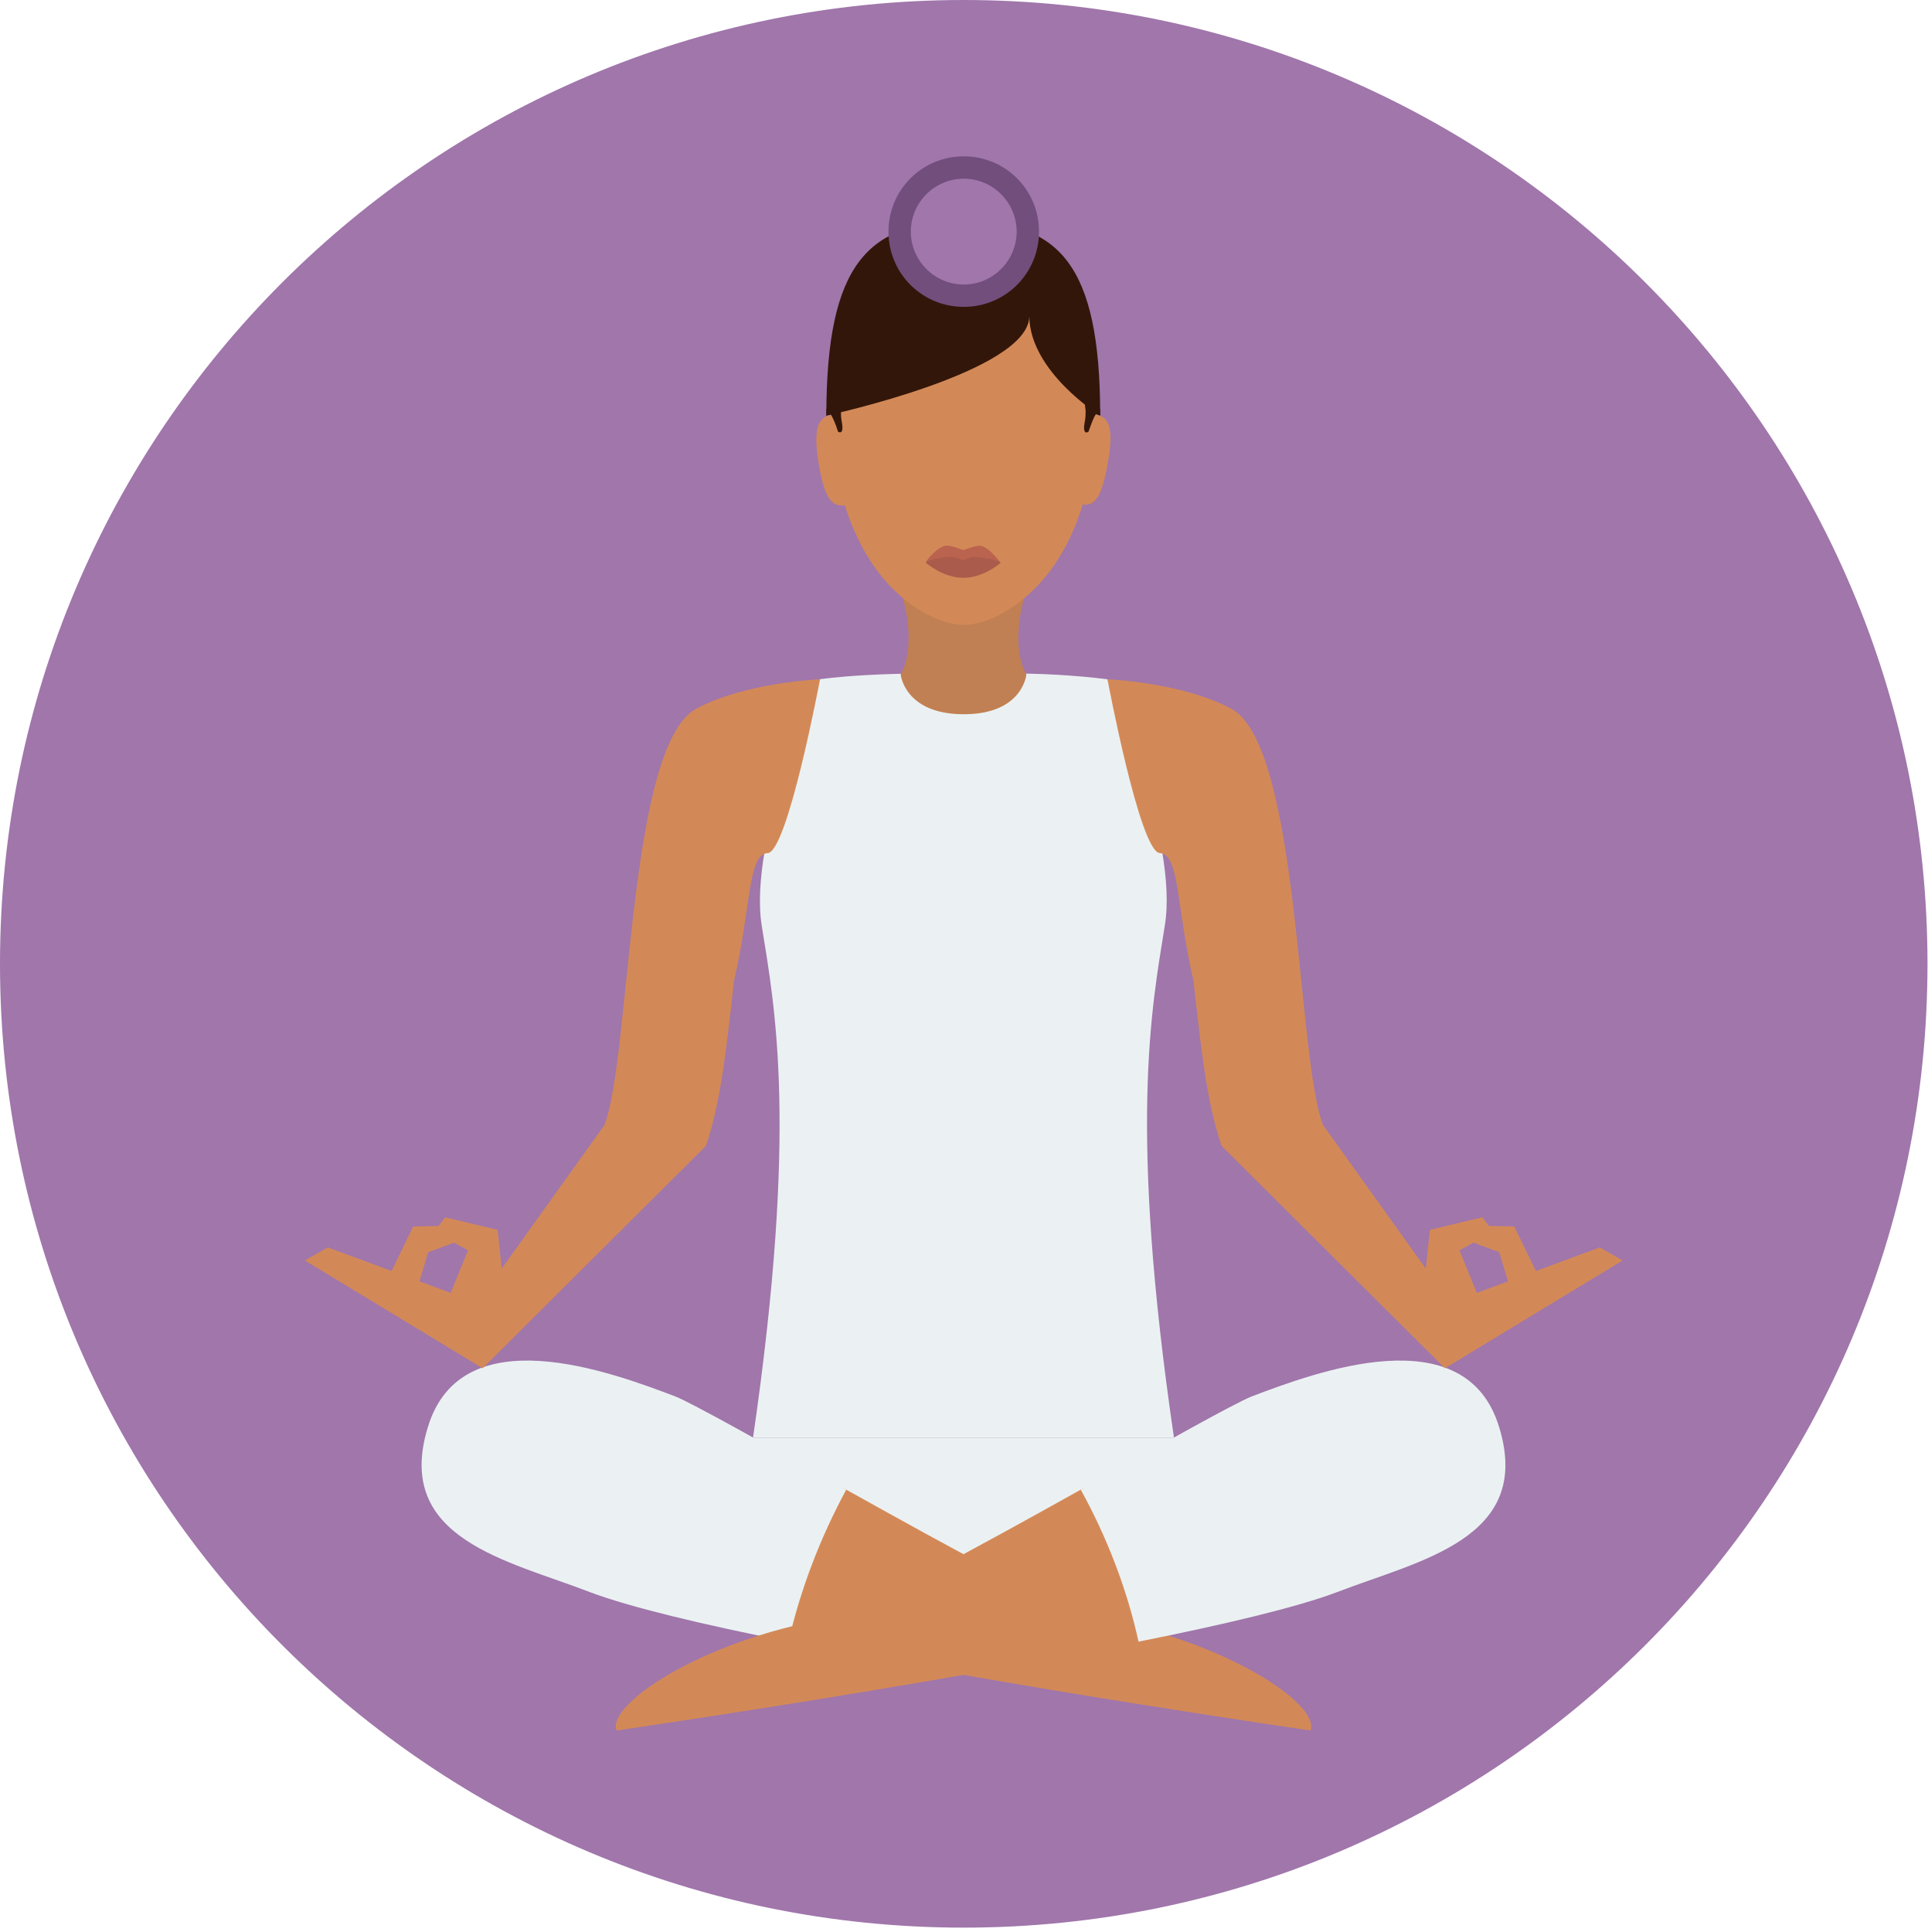
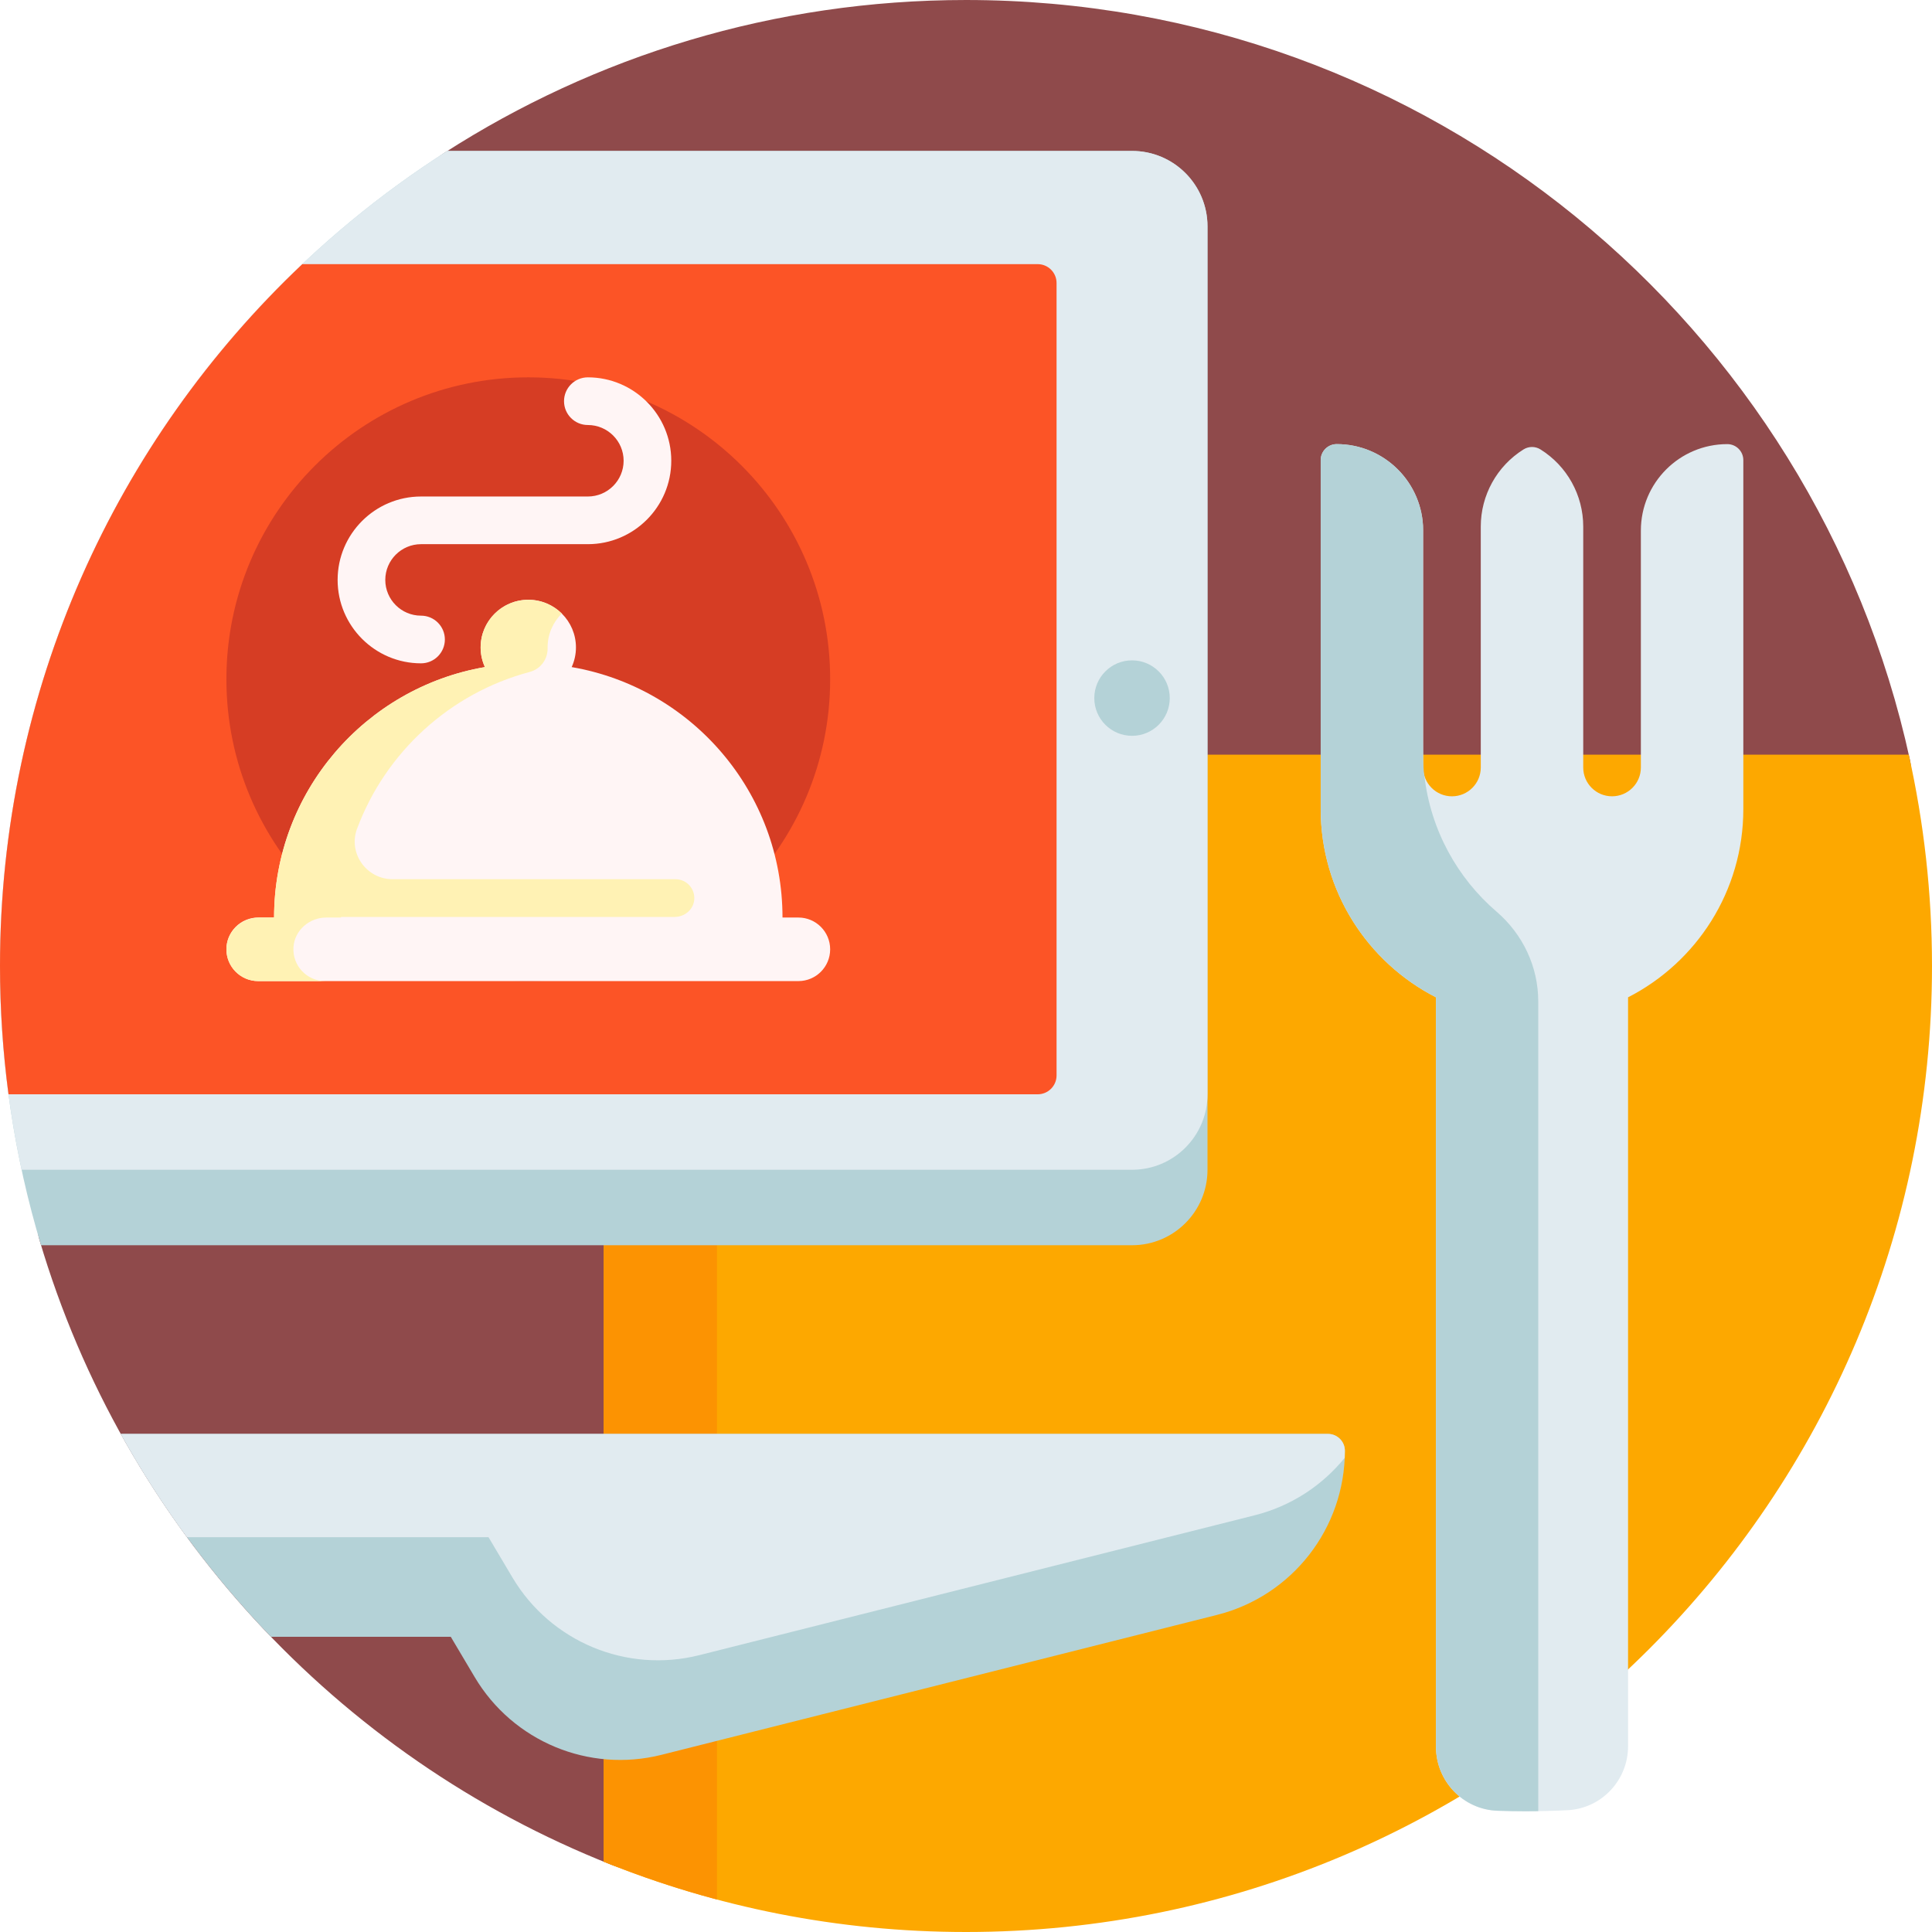
- <svg xmlns="http://www.w3.org/2000/svg" xmlns:xlink="http://www.w3.org/1999/xlink" version="1.1" id="Layer_1" x="0px" y="0px" viewBox="0 0 397 397.9" style="enable-background:new 0 0 397 397.9;" xml:space="preserve">
-   <style type="text/css">
- 	.st0{clip-path:url(#SVGID_2_);fill:#A076AB;}
- 	.st1{fill:#EBF1F2;}
- 	.st2{fill:#D38957;}
- 	.st3{fill:#C18053;}
- 	.st4{fill:#BA634F;}
- 	.st5{fill:#AA5B4B;}
- 	.st6{fill:#33160A;}
- 	.st7{fill:#714E7C;}
- 	.st8{fill:#A076AB;}
- </style>
-   <g>
-     <g>
-       <defs>
-         <rect id="SVGID_1_" width="397" height="397.9" />
-       </defs>
-       <clipPath id="SVGID_2_">
-         <use xlink:href="#SVGID_1_" style="overflow:visible;" />
-       </clipPath>
-       <path class="st0" d="M0,198.5C0,88.9,88.9,0,198.5,0C308.1,0,397,88.9,397,198.5C397,308.1,308.1,397,198.5,397    C88.9,397,0,308.1,0,198.5L0,198.5z M0,198.5" />
-     </g>
-     <path class="st1" d="M155.1,296.1l1.8,16.2l41.5,10.4l41.4-10.4l1.9-16.2H155.1z M155.1,296.1" />
-     <path class="st2" d="M174.3,306.8c21.5,12,45.9,25.4,52.2,26.6c26.2,4.6,45.6,17.8,43.4,23c0,0-62.1-9-107.6-18.2   C144.7,334.7,157.6,297.5,174.3,306.8L174.3,306.8z M174.3,306.8" />
-     <path class="st1" d="M174.3,306.8c-16.7-9.4-31.7-17.8-35.2-19.2c-13.2-5-44.1-16.6-51,6.4c-7,23,16.6,27.4,33.4,33.9   c8.2,3.1,23.3,6.7,40.9,10.2C164.9,327.2,169,316.6,174.3,306.8L174.3,306.8z M174.3,306.8" />
-     <path class="st2" d="M222.6,306.8c-21.5,12-45.9,25.4-52.2,26.6c-26.2,4.6-45.6,17.8-43.4,23c0,0,62.1-9,107.6-18.2   C252.2,334.7,239.3,297.5,222.6,306.8L222.6,306.8z M222.6,306.8" />
-     <path class="st1" d="M222.6,306.8c16.7-9.4,31.7-17.8,35.2-19.2c13.2-5,44.1-16.6,51,6.4c7,23-16.6,27.4-33.4,33.9   c-8.2,3.1-23.3,6.7-40.9,10.2C232.1,327.2,228,316.6,222.6,306.8L222.6,306.8z M222.6,306.8" />
-     <path class="st1" d="M239.9,190.7c3-18-11.8-50.8-11.8-50.8c-7.1-0.9-14.3-1.2-19.9-1.2h-19.7c-5.6,0.1-12.8,0.3-19.8,1.2   c0,0-14.7,32.8-11.8,50.8c2.7,16.8,7.5,41.4-1.8,105.4h86.7C232.4,232.1,237.2,207.5,239.9,190.7L239.9,190.7z M239.9,190.7" />
-     <path class="st2" d="M99.4,281.8l-36.6-22.2l4.7-2.7l30.8,11.4l26.2-36.6c5.5-14.4,4.7-78.3,19-85.8c10.2-5.4,25.4-6,25.4-6   s-6.7,35.7-10.8,35.8c-4.1,0.2-3.4,11.3-6.9,26.2c-1.6,14.1-2.7,25-5.8,34.1L99.4,281.8z M99.4,281.8" />
-     <path class="st2" d="M104.2,269.6L92,268.3l4.4-10.8l-7-3.8l2.3-3l10.8,2.6L104.2,269.6z M104.2,269.6" />
-     <path class="st2" d="M78.6,266l6.9,0.9l2.7-9l5.9-2.2l-0.7-3.3l-8.3,0.2L78.6,266z M78.6,266" />
-     <path class="st2" d="M297.6,281.8l36.6-22.2l-4.7-2.7l-30.8,11.4l-26.2-36.6c-5.5-14.4-4.7-78.3-19-85.8c-10.2-5.4-25.4-6-25.4-6   s6.7,35.7,10.8,35.8c4.1,0.2,3.4,11.3,6.9,26.2c1.6,14.1,2.7,25,5.8,34.1L297.6,281.8z M297.6,281.8" />
-     <path class="st2" d="M292.8,269.6l12.2-1.3l-4.4-10.8l7-3.8l-2.3-3l-10.8,2.6L292.8,269.6z M292.8,269.6" />
-     <path class="st2" d="M318.4,266l-6.9,0.9l-2.7-9l-5.9-2.2l0.7-3.3l8.3,0.2L318.4,266z M318.4,266" />
-     <path class="st3" d="M211.7,120.7h-26.5c4.2,12.5,0.3,18.2,0.3,18.2s0.8,8.2,13,8.2c12.2,0,12.9-8.2,12.9-8.2   S207.5,133.1,211.7,120.7L211.7,120.7z M211.7,120.7" />
-     <path class="st2" d="M225.6,84.2c0-31.4-12.2-38.7-27.1-38.7c-15,0-27.2,7.2-27.2,38.7c0,10.6,1.9,19,4.8,25.4   c6.2,14.2,17.1,19.1,22.4,19.1c5.3,0,16.2-5,22.4-19.1C223.7,103.3,225.6,95,225.6,84.2L225.6,84.2z M225.6,84.2" />
-     <path class="st4" d="M206.1,115.9c0,0-3.4,1.8-7.7,1.8c-4.2,0-7.7-1.8-7.7-1.8c0-0.5,2.4-3.3,4.1-3.5c1-0.2,3.6,0.9,3.6,0.9   s2.6-1,3.5-0.9C203.7,112.6,206.1,115.9,206.1,115.9L206.1,115.9z M206.1,115.9" />
-     <path class="st5" d="M206.1,115.9c0,0-3.4,3.1-7.7,3.1c-4.2,0-7.7-3.1-7.7-3.1s0.8-1,5.3-1.2c0.7-0.1,1.8,0.6,2.4,0.6   c0.6,0,1.4-0.6,2.1-0.6C205.2,115,206.1,115.9,206.1,115.9L206.1,115.9z M206.1,115.9" />
-     <path class="st6" d="M184.2,47.1c0-5.4,6.4-9.8,14.3-9.8c7.9,0,14.3,4.4,14.3,9.8c0,5.4-6.4,9.8-14.3,9.8   C190.6,56.9,184.2,52.6,184.2,47.1L184.2,47.1z M184.2,47.1" />
-     <path class="st6" d="M226.6,85.6c0-31.4-8.6-40-28.2-40c-19.5,0-28.2,8.6-28.2,40c0,0,41.8-9,41.8-20.5   C212.1,76.6,226.6,85.6,226.6,85.6L226.6,85.6z M226.6,85.6" />
-     <path class="st2" d="M168.6,95.4c1.4,8.6,3.3,9,5.9,8.6l-2.8-18.6C169.2,85.7,167.2,86.8,168.6,95.4L168.6,95.4z M168.6,95.4" />
-     <path class="st2" d="M225.1,85.2l-2.8,18.6c2.6,0.5,4.4,0.1,5.9-8.6C229.7,86.8,227.8,85.7,225.1,85.2L225.1,85.2z M225.1,85.2" />
-     <path class="st6" d="M173.4,87c-0.2-1-0.2-1.8-0.2-2.4c0-1,0.2-1.6,0.2-1.6l-3.2,1.2v1.4c0,0,0.3-0.1,1-0.3h-0.1   c0.4,0.7,1,1.9,1.5,3.6C172.6,88.9,173.9,89.8,173.4,87L173.4,87z M173.4,87" />
-     <path class="st6" d="M223.6,84.6c0,0.6,0,1.5-0.2,2.4c-0.5,2.9,0.8,1.9,0.8,1.9c0.6-1.7,1-2.8,1.5-3.6c0.6,0.2,0.9,0.3,0.9,0.3   v-1.4l-3.2-1.2C223.4,83,223.5,83.6,223.6,84.6" />
-     <path class="st7" d="M214,47.7c0,8.6-6.9,15.5-15.5,15.5c-8.6,0-15.5-6.9-15.5-15.5c0-8.6,6.9-15.5,15.5-15.5   C207.1,32.2,214,39.1,214,47.7L214,47.7z M214,47.7" />
-     <path class="st8" d="M209.4,47.7c0,6-4.9,10.9-10.9,10.9c-6,0-10.9-4.9-10.9-10.9c0-6,4.9-10.9,10.9-10.9   C204.5,36.8,209.4,41.7,209.4,47.7L209.4,47.7z M209.4,47.7" />
-   </g>
+ <svg xmlns="http://www.w3.org/2000/svg" height="512pt" viewBox="0 0 512 512" width="512pt">
+   <path d="m190 475.043c0 14.484-14.605 24.426-28.074 19.102-72.711-28.746-129.102-89.824-151.453-165.508-2.539-8.594 3.906-17.215 12.863-17.215 48.047 0 87-38.949 87-86.996v-170.363c0-5.496 2.824-10.59 7.449-13.562 39.867-25.625 87.301-40.5 138.215-40.5 122.594 0 225.059 86.176 250.129 201.254 2.449 11.242-6.152 21.867-17.66 21.867h-46.551c-139.129 0-251.918 112.789-251.918 251.922zm0 0" fill="#8f4a4b" />
+   <path d="m160 200h345.84c4.023 18.023 6.16 36.762 6.16 56 0 141.387-114.613 256-256 256-33.953 0-66.352-6.625-96-18.629zm0 0" fill="#fda800" />
+   <path d="m190 503.383c-10.266-2.734-20.281-6.078-30-10.012v-293.371h30zm0 0" fill="#fc9302" />
+   <path d="m320 60v250c0 11.047-8.953 20-20 20h-289.121c-7.066-23.43-10.879-48.27-10.879-74 0-90.797 47.273-170.551 118.547-216h181.453c11.047 0 20 8.953 20 20zm0 0" fill="#b4d2d7" />
+   <path d="m462 121.938v92.488c0 21.758-12.418 40.602-30.547 49.875v198.473c0 9.012-7.039 16.496-16.043 16.949-3.648.184-7.324.277-11.02.277-2.527 0-5.043-.047-7.551-.133-9.105-.316-16.293-7.852-16.293-16.961v-198.605c-18.129-9.273-30.547-28.117-30.547-49.875v-92.488c0-2.34 1.898-4.242 4.242-4.242 12.652 0 22.91 10.258 22.91 22.91v62.789c0 4.215 3.418 7.637 7.633 7.637 4.219 0 7.637-3.422 7.637-7.637v-63.855c0-8.309 4.281-16.031 11.328-20.438 1.379-.863 3.117-.863 4.496 0 7.047 4.406 11.328 12.129 11.328 20.438v63.855c0 4.215 3.418 7.633 7.637 7.633 4.215 0 7.637-3.418 7.637-7.633v-62.789c0-12.652 10.254-22.91 22.906-22.91 2.348 0 4.246 1.902 4.246 4.242zm0 0" fill="#e1ebf0" />
+   <path d="m356.406 384.48c0 20.551-13.969 38.473-33.898 43.492l-147.191 37.07c-19.242 4.848-39.383-3.527-49.516-20.59l-6.34-10.68h-47.648c-15.492-16.047-28.906-34.117-39.809-53.773h319.918c2.477 0 4.484 2.008 4.484 4.48zm40.215-142.863c-10.41-8.945-17.492-21.652-19.141-36.016-.211-.699-.328-4.223-.328-4.223-.031-.738-.047-5.621-.047-5.621v-56.555c-.723-12-10.68-21.508-22.863-21.508-2.344 0-4.242 1.898-4.242 4.242v92.488c0 21.758 12.418 40.602 30.547 49.875v198.605c0 9.109 7.191 16.645 16.293 16.961 2.508.086 5.023.133 7.551.133 1.086 0 2.176-.012 3.258-.027v-214.625c0-9.148-4.09-17.766-11.027-23.73zm0 0" fill="#b4d2d7" />
+   <path d="m320 290v-230c0-11.047-8.953-20-20-20h-181.453c-71.273 45.449-118.547 125.203-118.547 216 0 18.527 1.984 36.59 5.727 54h294.273c11.047 0 20-8.953 20-20zm-30-105c0-5.523 4.477-10 10-10s10 4.477 10 10-4.477 10-10 10-10-4.477-10-10zm66.406 199.48c0 .625-.016 1.242-.043 1.859-5.945 7.324-14.195 12.797-23.855 15.227l-147.191 37.07c-19.242 4.848-39.383-3.527-49.516-20.59l-6.34-10.676h-79.914c-6.402-8.719-12.27-17.859-17.543-27.371h319.918c2.477 0 4.484 2.008 4.484 4.48zm0 0" fill="#e1ebf0" />
+   <path d="m280 75v210c0 2.762-2.238 5-5 5h-272.746c-1.48-11.125-2.254-22.473-2.254-34 0-73.266 30.785-139.336 80.117-186h194.883c2.762 0 5 2.238 5 5zm0 0" fill="#fc5426" />
+   <path d="m220 180c0 44.184-35.816 80-80 80s-80-35.816-80-80 35.816-80 80-80 80 35.816 80 80zm0 0" fill="#d63d24" />
+   <path d="m220 251.578c0 4.652-3.77 8.422-8.422 8.422h-143.156c-4.652 0-8.422-3.77-8.422-8.422 0-4.648 3.77-8.422 8.422-8.422h4.211c0-33.281 24.145-60.91 55.871-66.371-.723-1.59-1.137-3.348-1.137-5.207 0-6.977 5.656-12.633 12.633-12.633s12.633 5.656 12.633 12.633c0 1.859-.41 3.617-1.133 5.207 31.727 5.461 55.871 33.086 55.871 66.371h4.211c4.648 0 8.418 3.773 8.418 8.422zm-108.422-75.789c3.488 0 6.316-2.828 6.316-6.316 0-3.488-2.828-6.316-6.316-6.316-5.223 0-9.473-4.25-9.473-9.473s4.25-9.473 9.473-9.473h44.211c12.191 0 22.105-9.918 22.105-22.105 0-12.191-9.914-22.105-22.105-22.105-3.488 0-6.316 2.828-6.316 6.316 0 3.488 2.828 6.316 6.316 6.316 5.227 0 9.477 4.25 9.477 9.473 0 5.223-4.25 9.473-9.477 9.473h-44.211c-12.188 0-22.105 9.918-22.105 22.105 0 12.191 9.918 22.105 22.105 22.105zm0 0" fill="#fff5f5" />
+   <path d="m183.977 238.492c-.25 2.602-2.582 4.508-5.191 4.508h-88.402v.156h-3.922c-4.488 0-8.402 3.387-8.691 7.863-.32 4.906 3.566 8.98 8.402 8.98h-17.75c-4.836 0-8.723-4.074-8.402-8.98.289-4.477 4.203-7.863 8.691-7.863h3.922c0-33.281 24.145-60.91 55.871-66.371-.945-2.082-1.359-4.453-1.012-6.961.777-5.613 5.336-10.117 10.965-10.785 4.066-.484 7.805.973 10.418 3.555-2.316 2.293-3.758 5.469-3.758 8.984 0 .066 0 .133.004.195.047 2.957-1.871 5.535-4.723 6.293-21.156 5.625-38.215 21.281-45.777 41.566-2.418 6.48 2.5 13.367 9.414 13.367h74.965c2.926 0 5.262 2.508 4.977 5.492zm0 0" fill="#fff2b4" />
</svg>
